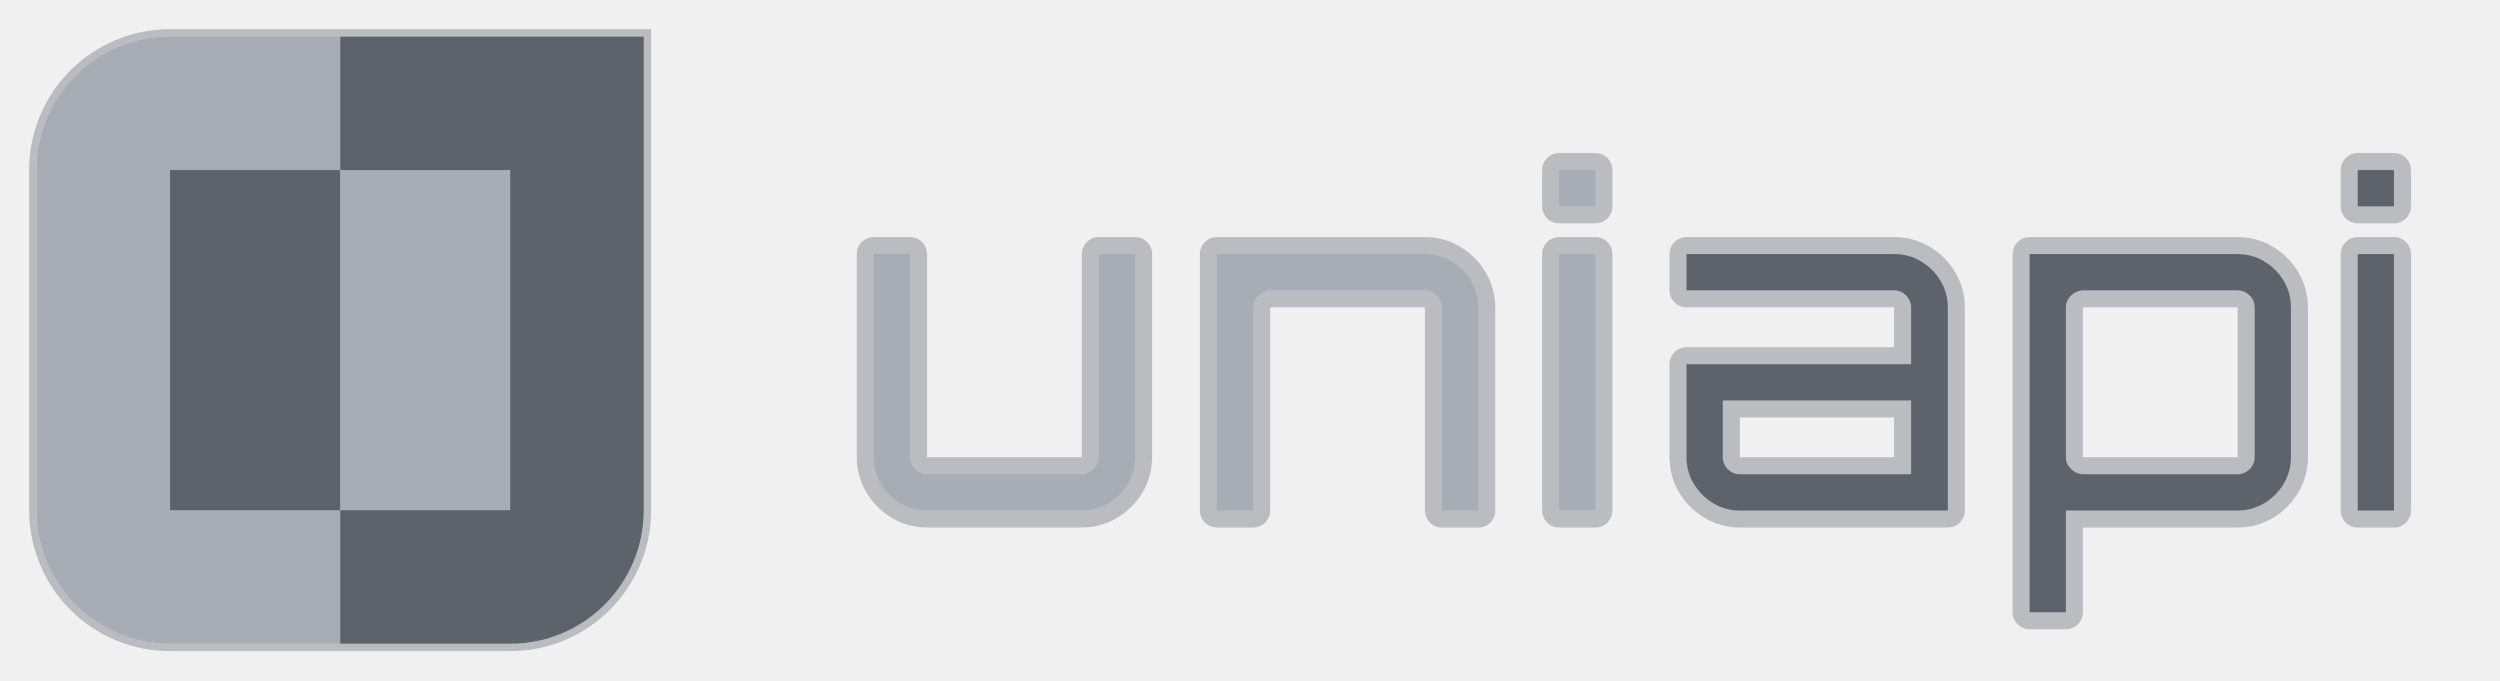
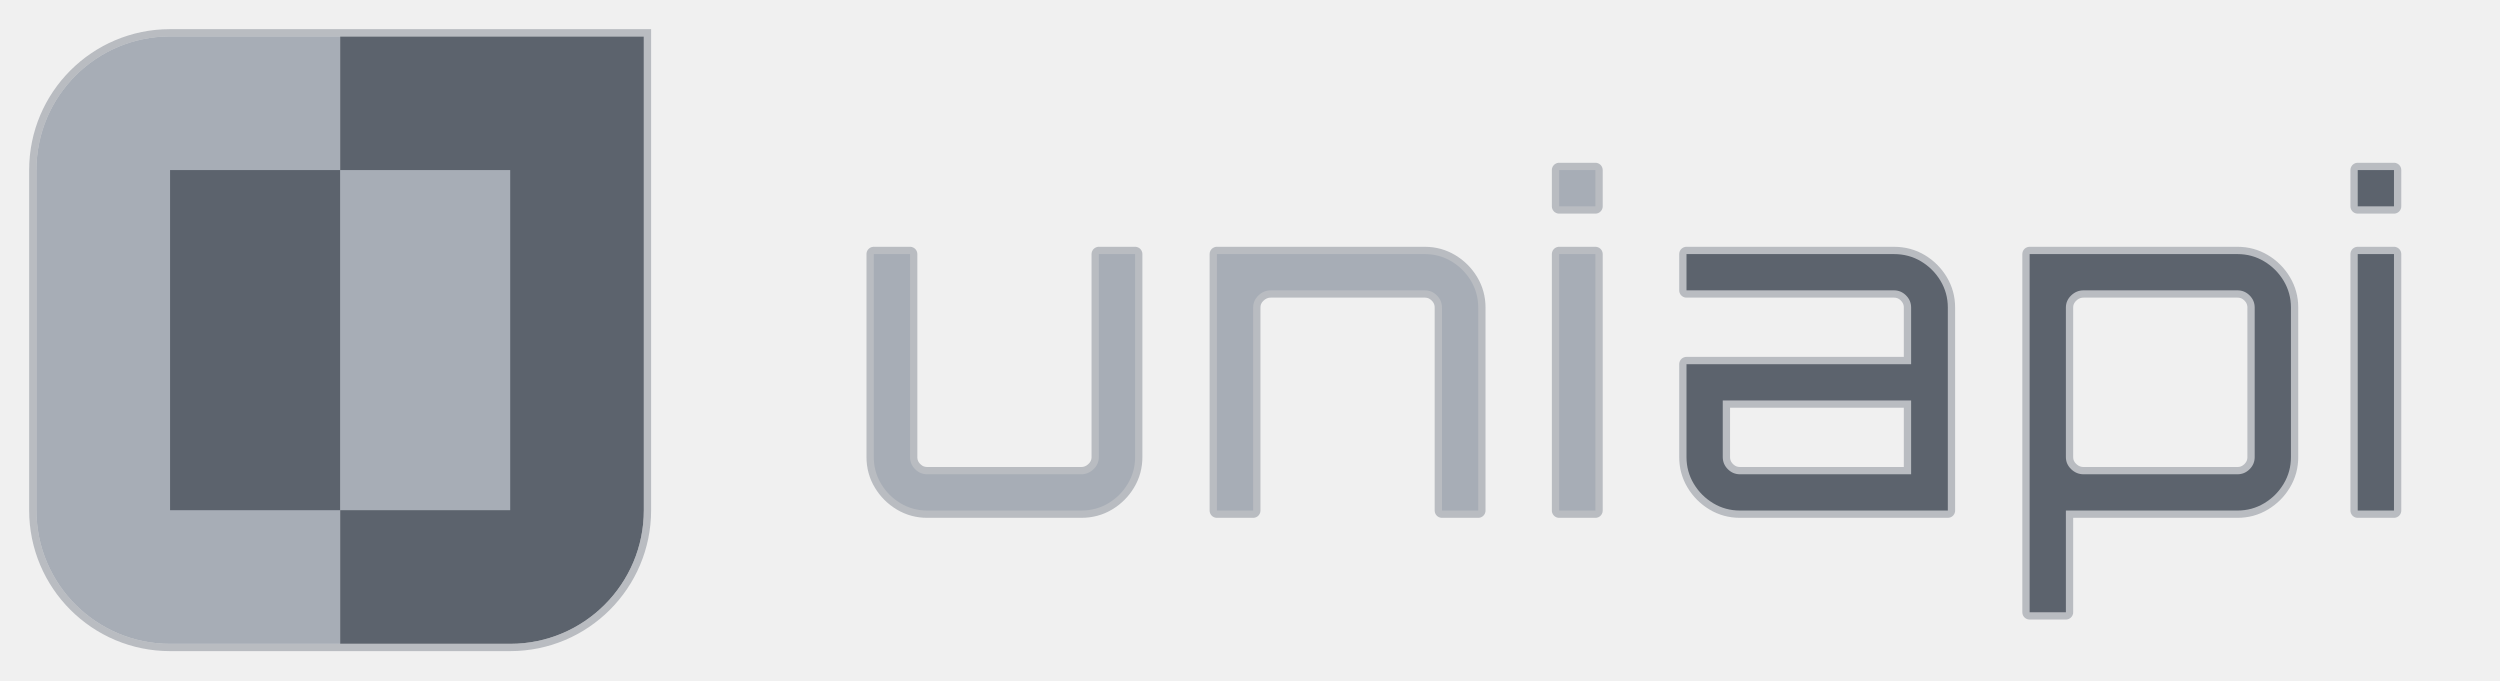
<svg xmlns="http://www.w3.org/2000/svg" viewBox="0 0 147 40" width="588" height="160" role="img" aria-label="uniapi">
  <svg viewBox="-6 -6 112 112" width="40" height="40">
    <defs>
      <clipPath id="tile">
        <path d="M22 0 H100 V78 A22 22 0 0 1 78 100 H22 A22 22 0 0 1 0 78 V22 A22 22 0 0 1 22 0 Z" />
      </clipPath>
      <mask id="outside" maskUnits="userSpaceOnUse" x="-6" y="-6" width="112" height="112">
        <rect x="-6" y="-6" width="112" height="112" fill="#fff" />
        <path d="M22 0 H100 V78 A22 22 0 0 1 78 100 H22 A22 22 0 0 1 0 78 V22 A22 22 0 0 1 22 0 Z" fill="#000" />
      </mask>
    </defs>
    <g clip-path="url(#tile)">
      <rect width="50" height="100" fill="#a7adb6" />
      <rect x="50" width="50" height="100" fill="#5c636d" />
      <rect x="22" y="22" width="28" height="56" fill="#5c636d" />
      <rect x="50" y="22" width="28" height="56" fill="#a7adb6" />
    </g>
    <path d="M22 0 H100 V78 A22 22 0 0 1 78 100 H22 A22 22 0 0 1 0 78 V22 A22 22 0 0 1 22 0 Z" fill="none" stroke="#828892" stroke-opacity="0.5" stroke-width="2.4" mask="url(#outside)" />
  </svg>
-   <g transform="translate(50 30.020) scale(0.26)" stroke="#828892" stroke-opacity="0.5" stroke-width="7.692" stroke-linejoin="round" paint-order="stroke fill">
+   <g transform="translate(50 30.020) scale(0.26)" stroke="#828892" stroke-opacity="0.5" stroke-width="3.297" stroke-linejoin="round" paint-order="stroke fill">
    <path d="M17.4 0Q14.1 0 11.35 -1.65Q8.6 -3.3 6.95 -6.05Q5.3 -8.8 5.3 -12.1V-58H13.5V-12.1Q13.5 -10.5 14.65 -9.35Q15.8 -8.2 17.4 -8.2H52.2Q53.8 -8.2 55 -9.35Q56.2 -10.5 56.2 -12.1V-58H64.4V-12.1Q64.4 -8.8 62.75 -6.05Q61.1 -3.3 58.35 -1.65Q55.6 0 52.2 0H17.4ZM82.9 0V-58H129.9Q133.2 -58 135.95 -56.35Q138.7 -54.7 140.35 -51.95Q142 -49.2 142 -45.9V0H133.8V-45.9Q133.8 -47.5 132.65 -48.65Q131.5 -49.8 129.9 -49.8H95.1Q93.5 -49.8 92.3 -48.65Q91.1 -47.5 91.1 -45.9V0ZM160.3 0V-58H168.5V0ZM160.3 -68.8V-77H168.5V-68.8Z" fill="#a7adb6" />
    <path d="M201.2 0Q197.9 0 195.15 -1.65Q192.4 -3.3 190.75 -6.05Q189.1 -8.8 189.1 -12.1V-33.1H239.9V-45.9Q239.9 -47.5 238.75 -48.65Q237.6 -49.8 236 -49.8H189.1V-58H236Q239.4 -58 242.15 -56.35Q244.9 -54.7 246.55 -51.95Q248.2 -49.2 248.2 -45.9V0ZM201.2 -8.2H239.9V-24.9H197.3V-12.1Q197.3 -10.5 198.45 -9.35Q199.6 -8.2 201.2 -8.2ZM266.7 23V-58H313.7Q317 -58 319.75 -56.35Q322.5 -54.7 324.15 -51.95Q325.8 -49.2 325.8 -45.9V-12.1Q325.8 -8.8 324.15 -6.05Q322.5 -3.3 319.75 -1.65Q317 0 313.7 0H274.9V23ZM278.9 -8.2H313.7Q315.3 -8.2 316.45 -9.35Q317.6 -10.5 317.6 -12.1V-45.9Q317.6 -47.5 316.45 -48.65Q315.3 -49.8 313.7 -49.8H278.9Q277.3 -49.8 276.1 -48.65Q274.9 -47.5 274.9 -45.9V-12.1Q274.9 -10.5 276.1 -9.35Q277.3 -8.2 278.9 -8.2ZM340.9 0V-58H349.1V0ZM340.9 -68.8V-77H349.1V-68.8Z" fill="#5c636d" />
  </g>
</svg>
